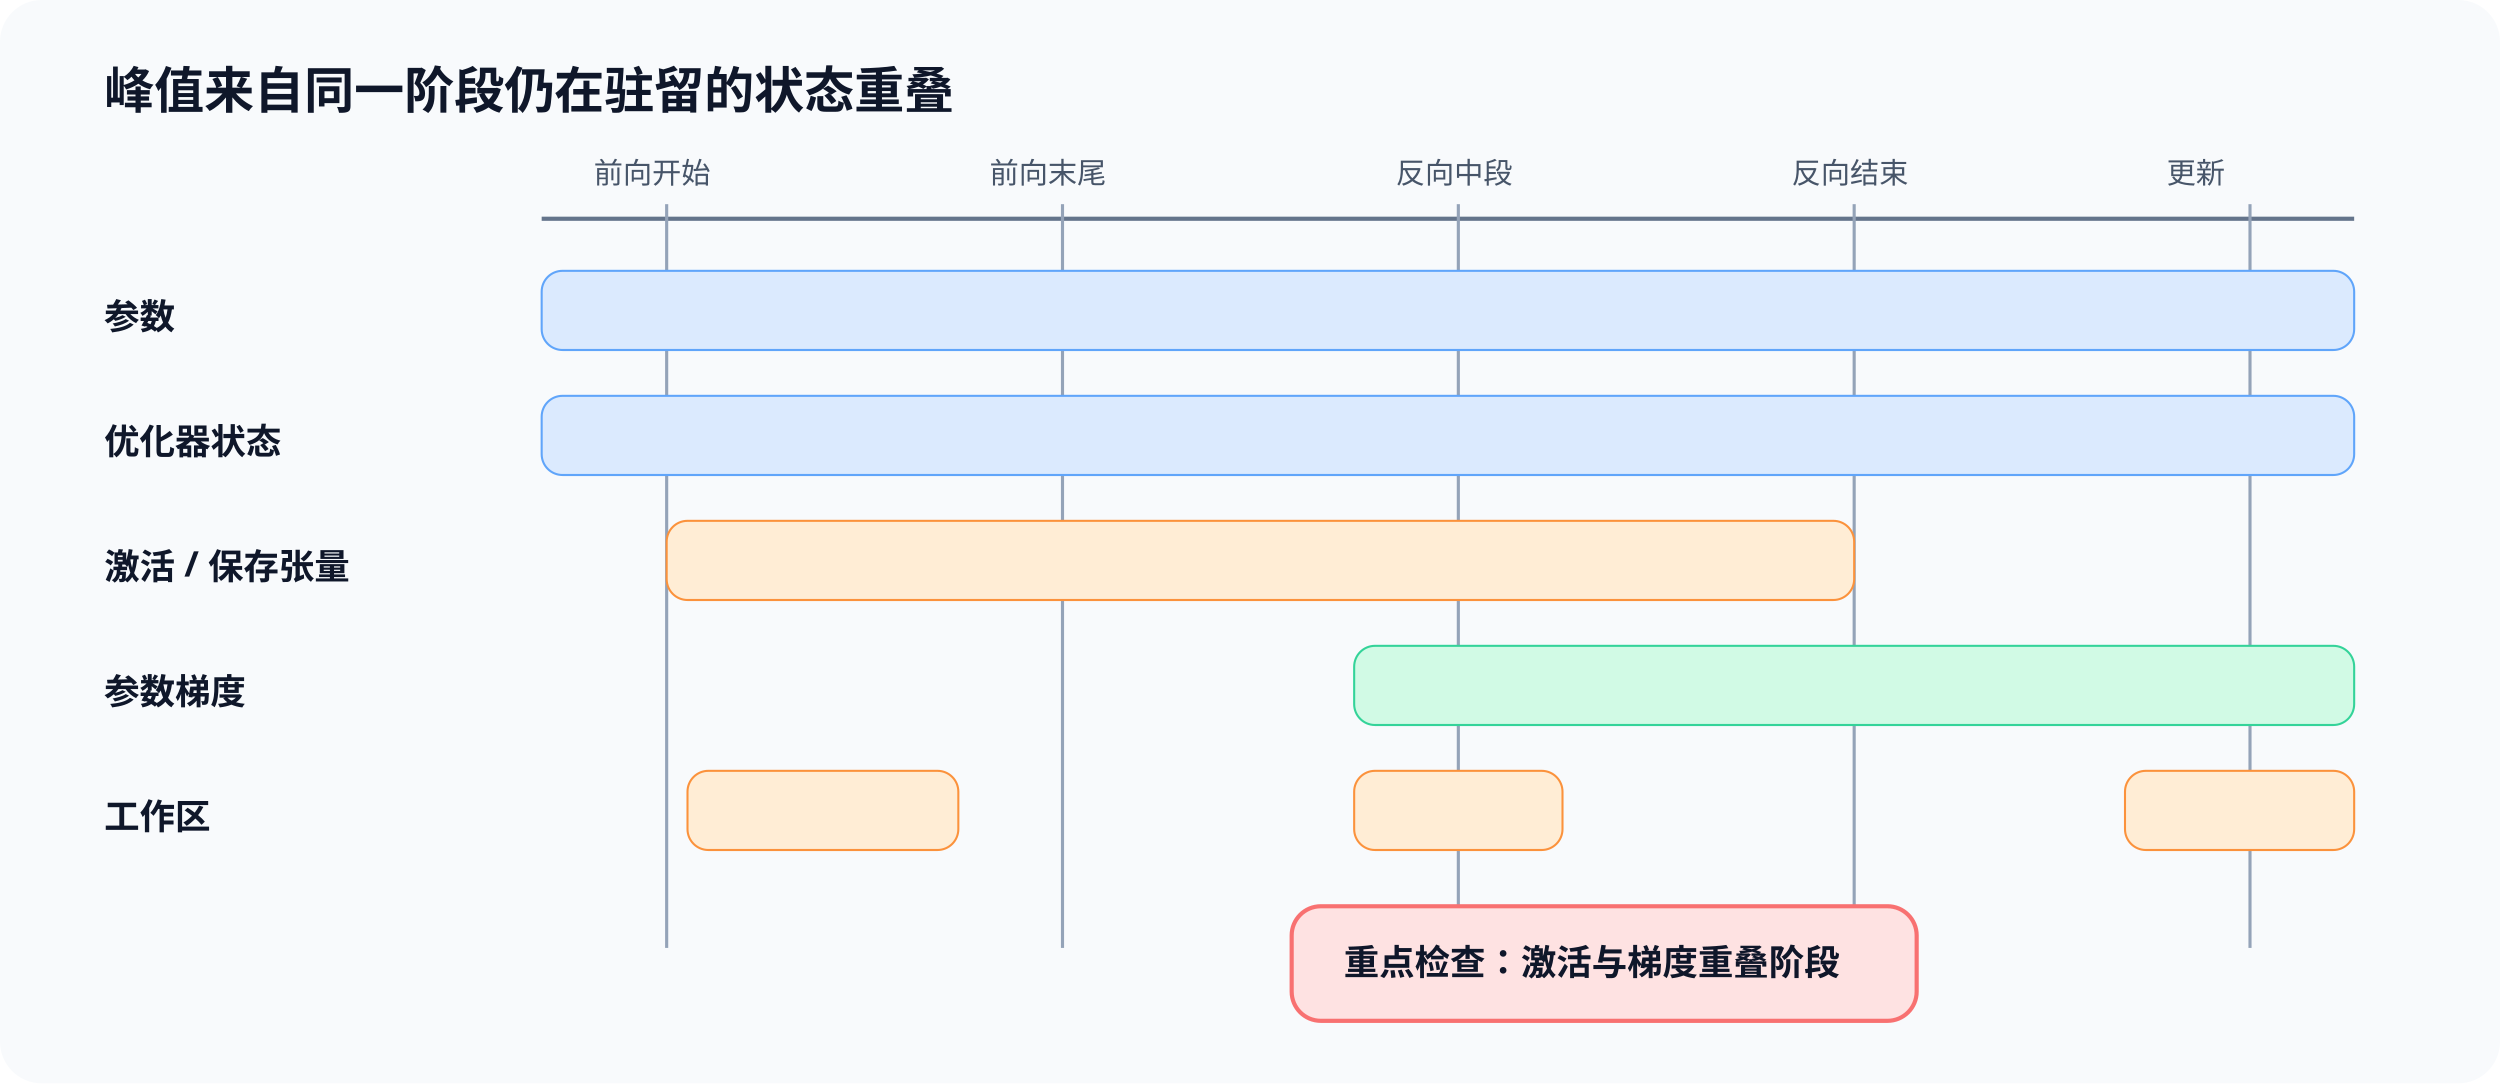
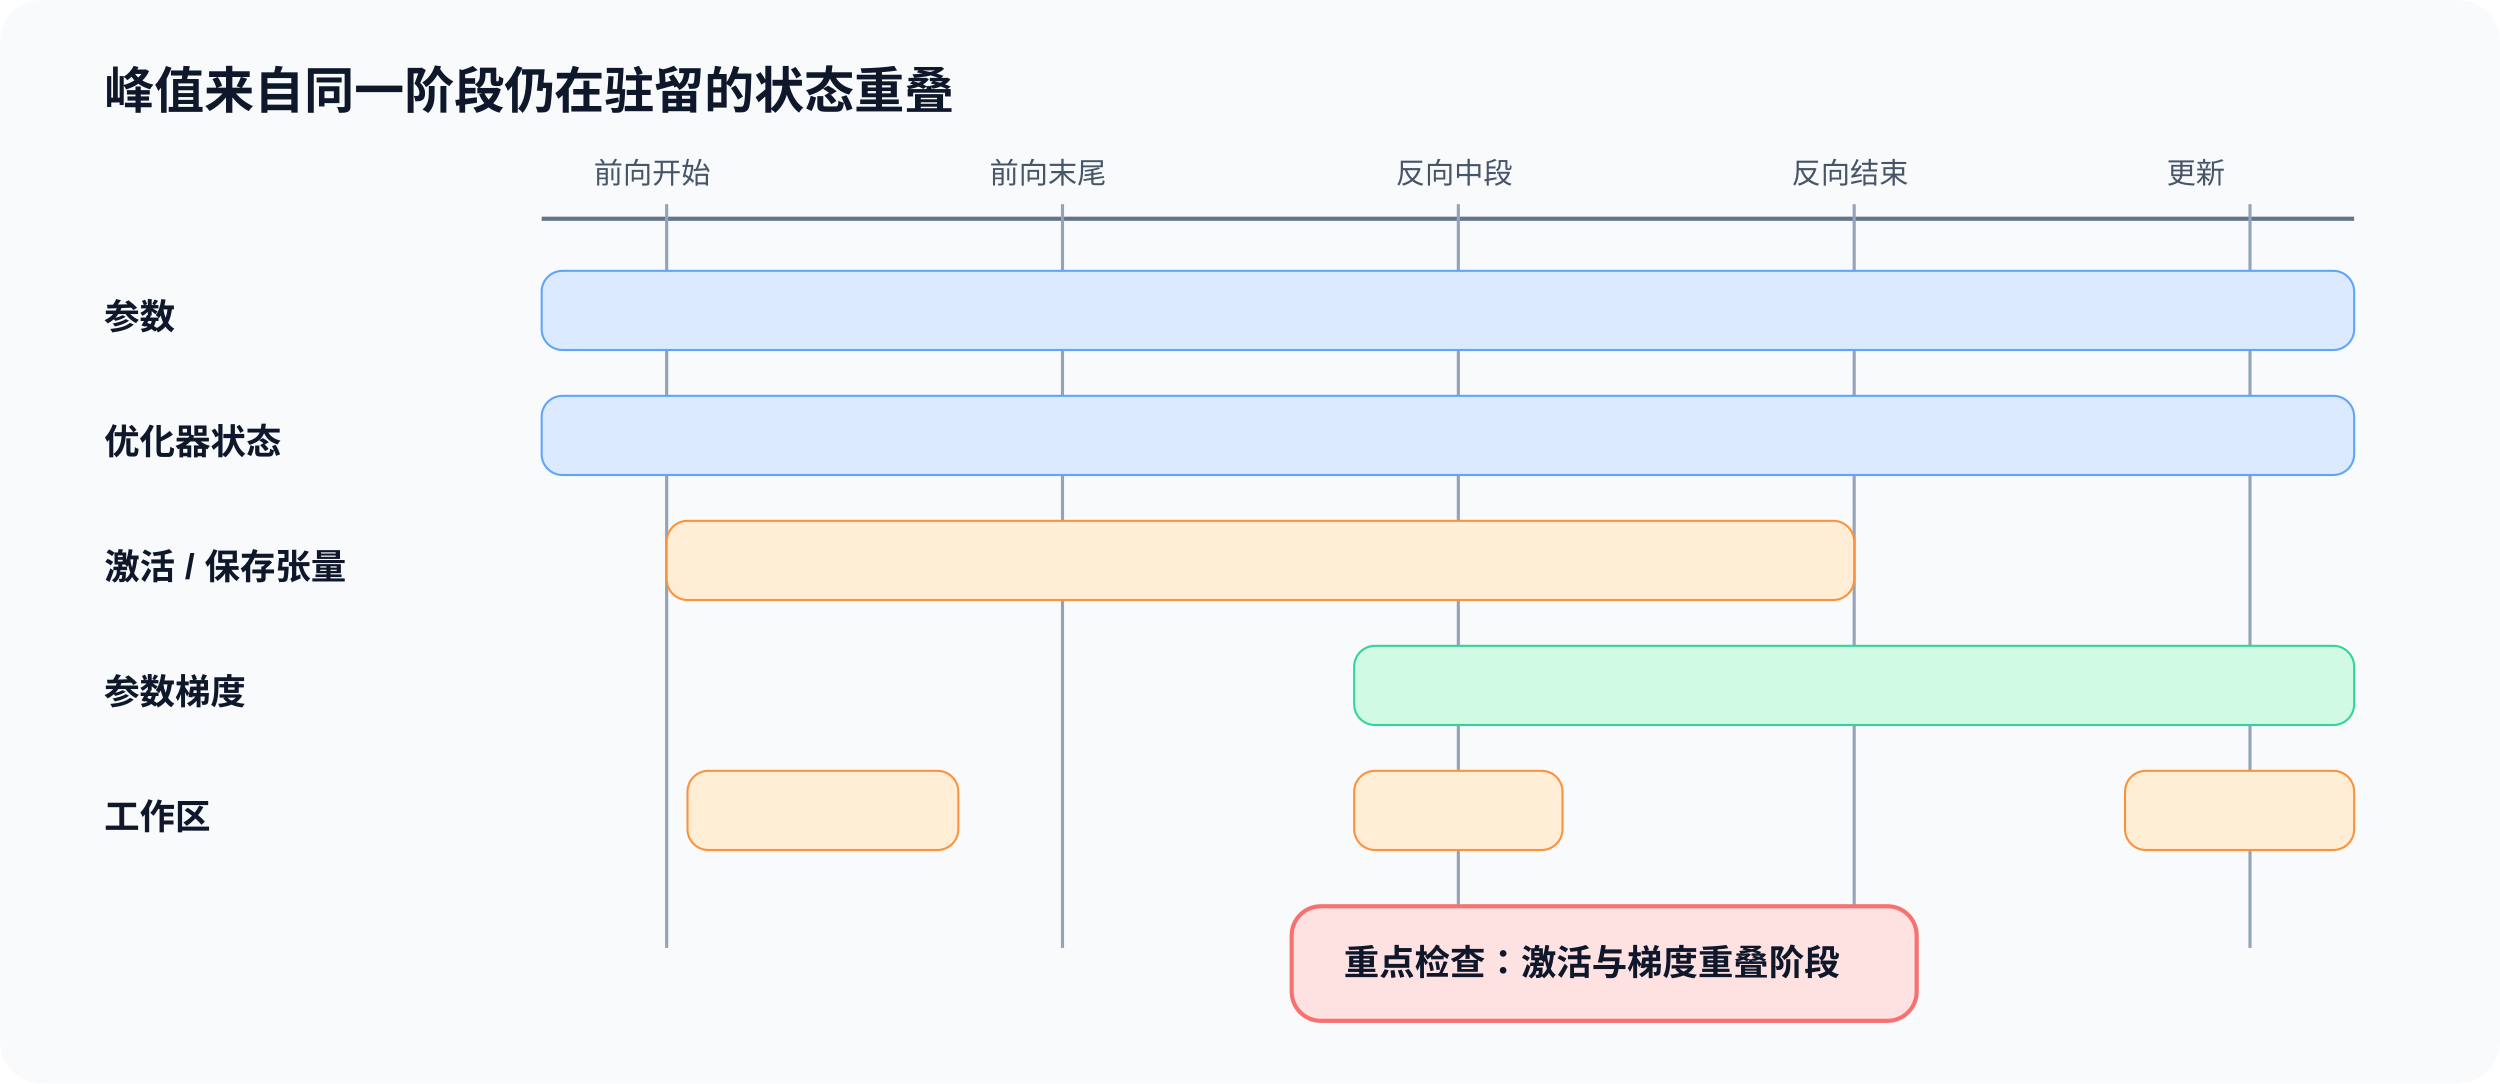
<svg xmlns="http://www.w3.org/2000/svg" width="1200" height="520" viewBox="0 0 1200 520" role="img" aria-labelledby="title desc">
-   <style>.bg{fill:#f8fafc}.axis{stroke:#64748b;stroke-width:2}.tick{stroke:#94a3b8;stroke-width:1.5}.bar1{fill:#dbeafe;stroke:#60a5fa}.bar2{fill:#ffedd5;stroke:#fb923c}.bar3{fill:#d1fae5;stroke:#34d399}.n{font:700 17px sans-serif;fill:#0f172a}.s{font:14px sans-serif;fill:#475569}.t{font:700 24px sans-serif;fill:#0f172a}</style>
+   <style>.bg{fill:#f8fafc}.axis{stroke:#64748b;stroke-width:2}.tick{stroke:#94a3b8;stroke-width:1.5}.bar1{fill:#dbeafe;stroke:#60a5fa}.bar2{fill:#ffedd5;stroke:#fb923c}.bar3{fill:#d1fae5;stroke:#34d399}.n{font-family:Arial,'Microsoft YaHei',sans-serif;font-size:17px;font-weight:700;fill:#0f172a}.s{font-family:Arial,'Microsoft YaHei',sans-serif;font-size:14px;fill:#475569}.t{font-family:Arial,'Microsoft YaHei',sans-serif;font-size:24px;font-weight:700;fill:#0f172a}</style>
  <rect class="bg" width="1200" height="520" rx="20" />
  <text x="50" y="52" class="t">峰值来自同一阶段仍在驻留的状态重叠</text>
  <line class="axis" x1="260" y1="105" x2="1130" y2="105" />
  <g class="s">
    <text x="285" y="88">前向开始</text>
    <text x="475" y="88">前向末尾</text>
    <text x="670" y="88">反向中段</text>
    <text x="860" y="88">反向结束</text>
    <text x="1040" y="88">更新</text>
  </g>
  <g class="tick">
    <line x1="320" y1="98" x2="320" y2="455" />
    <line x1="510" y1="98" x2="510" y2="455" />
    <line x1="700" y1="98" x2="700" y2="455" />
    <line x1="890" y1="98" x2="890" y2="455" />
    <line x1="1080" y1="98" x2="1080" y2="455" />
  </g>
  <g class="n">
    <text x="50" y="158">参数</text>
    <text x="50" y="218">优化器状态</text>
    <text x="50" y="278">激活 / 保存张量</text>
    <text x="50" y="338">参数梯度</text>
    <text x="50" y="398">工作区</text>
  </g>
  <rect class="bar1" x="260" y="130" width="870" height="38" rx="10" />
  <rect class="bar1" x="260" y="190" width="870" height="38" rx="10" />
  <rect class="bar2" x="320" y="250" width="570" height="38" rx="10" />
  <rect class="bar3" x="650" y="310" width="480" height="38" rx="10" />
  <rect class="bar2" x="330" y="370" width="130" height="38" rx="10" />
  <rect class="bar2" x="650" y="370" width="100" height="38" rx="10" />
  <rect class="bar2" x="1020" y="370" width="110" height="38" rx="10" />
  <rect x="620" y="435" width="300" height="55" rx="14" fill="#fee2e2" stroke="#f87171" stroke-width="2" />
  <text x="645" y="468" class="n">重点检查：激活与梯度重叠阶段</text>
</svg>
